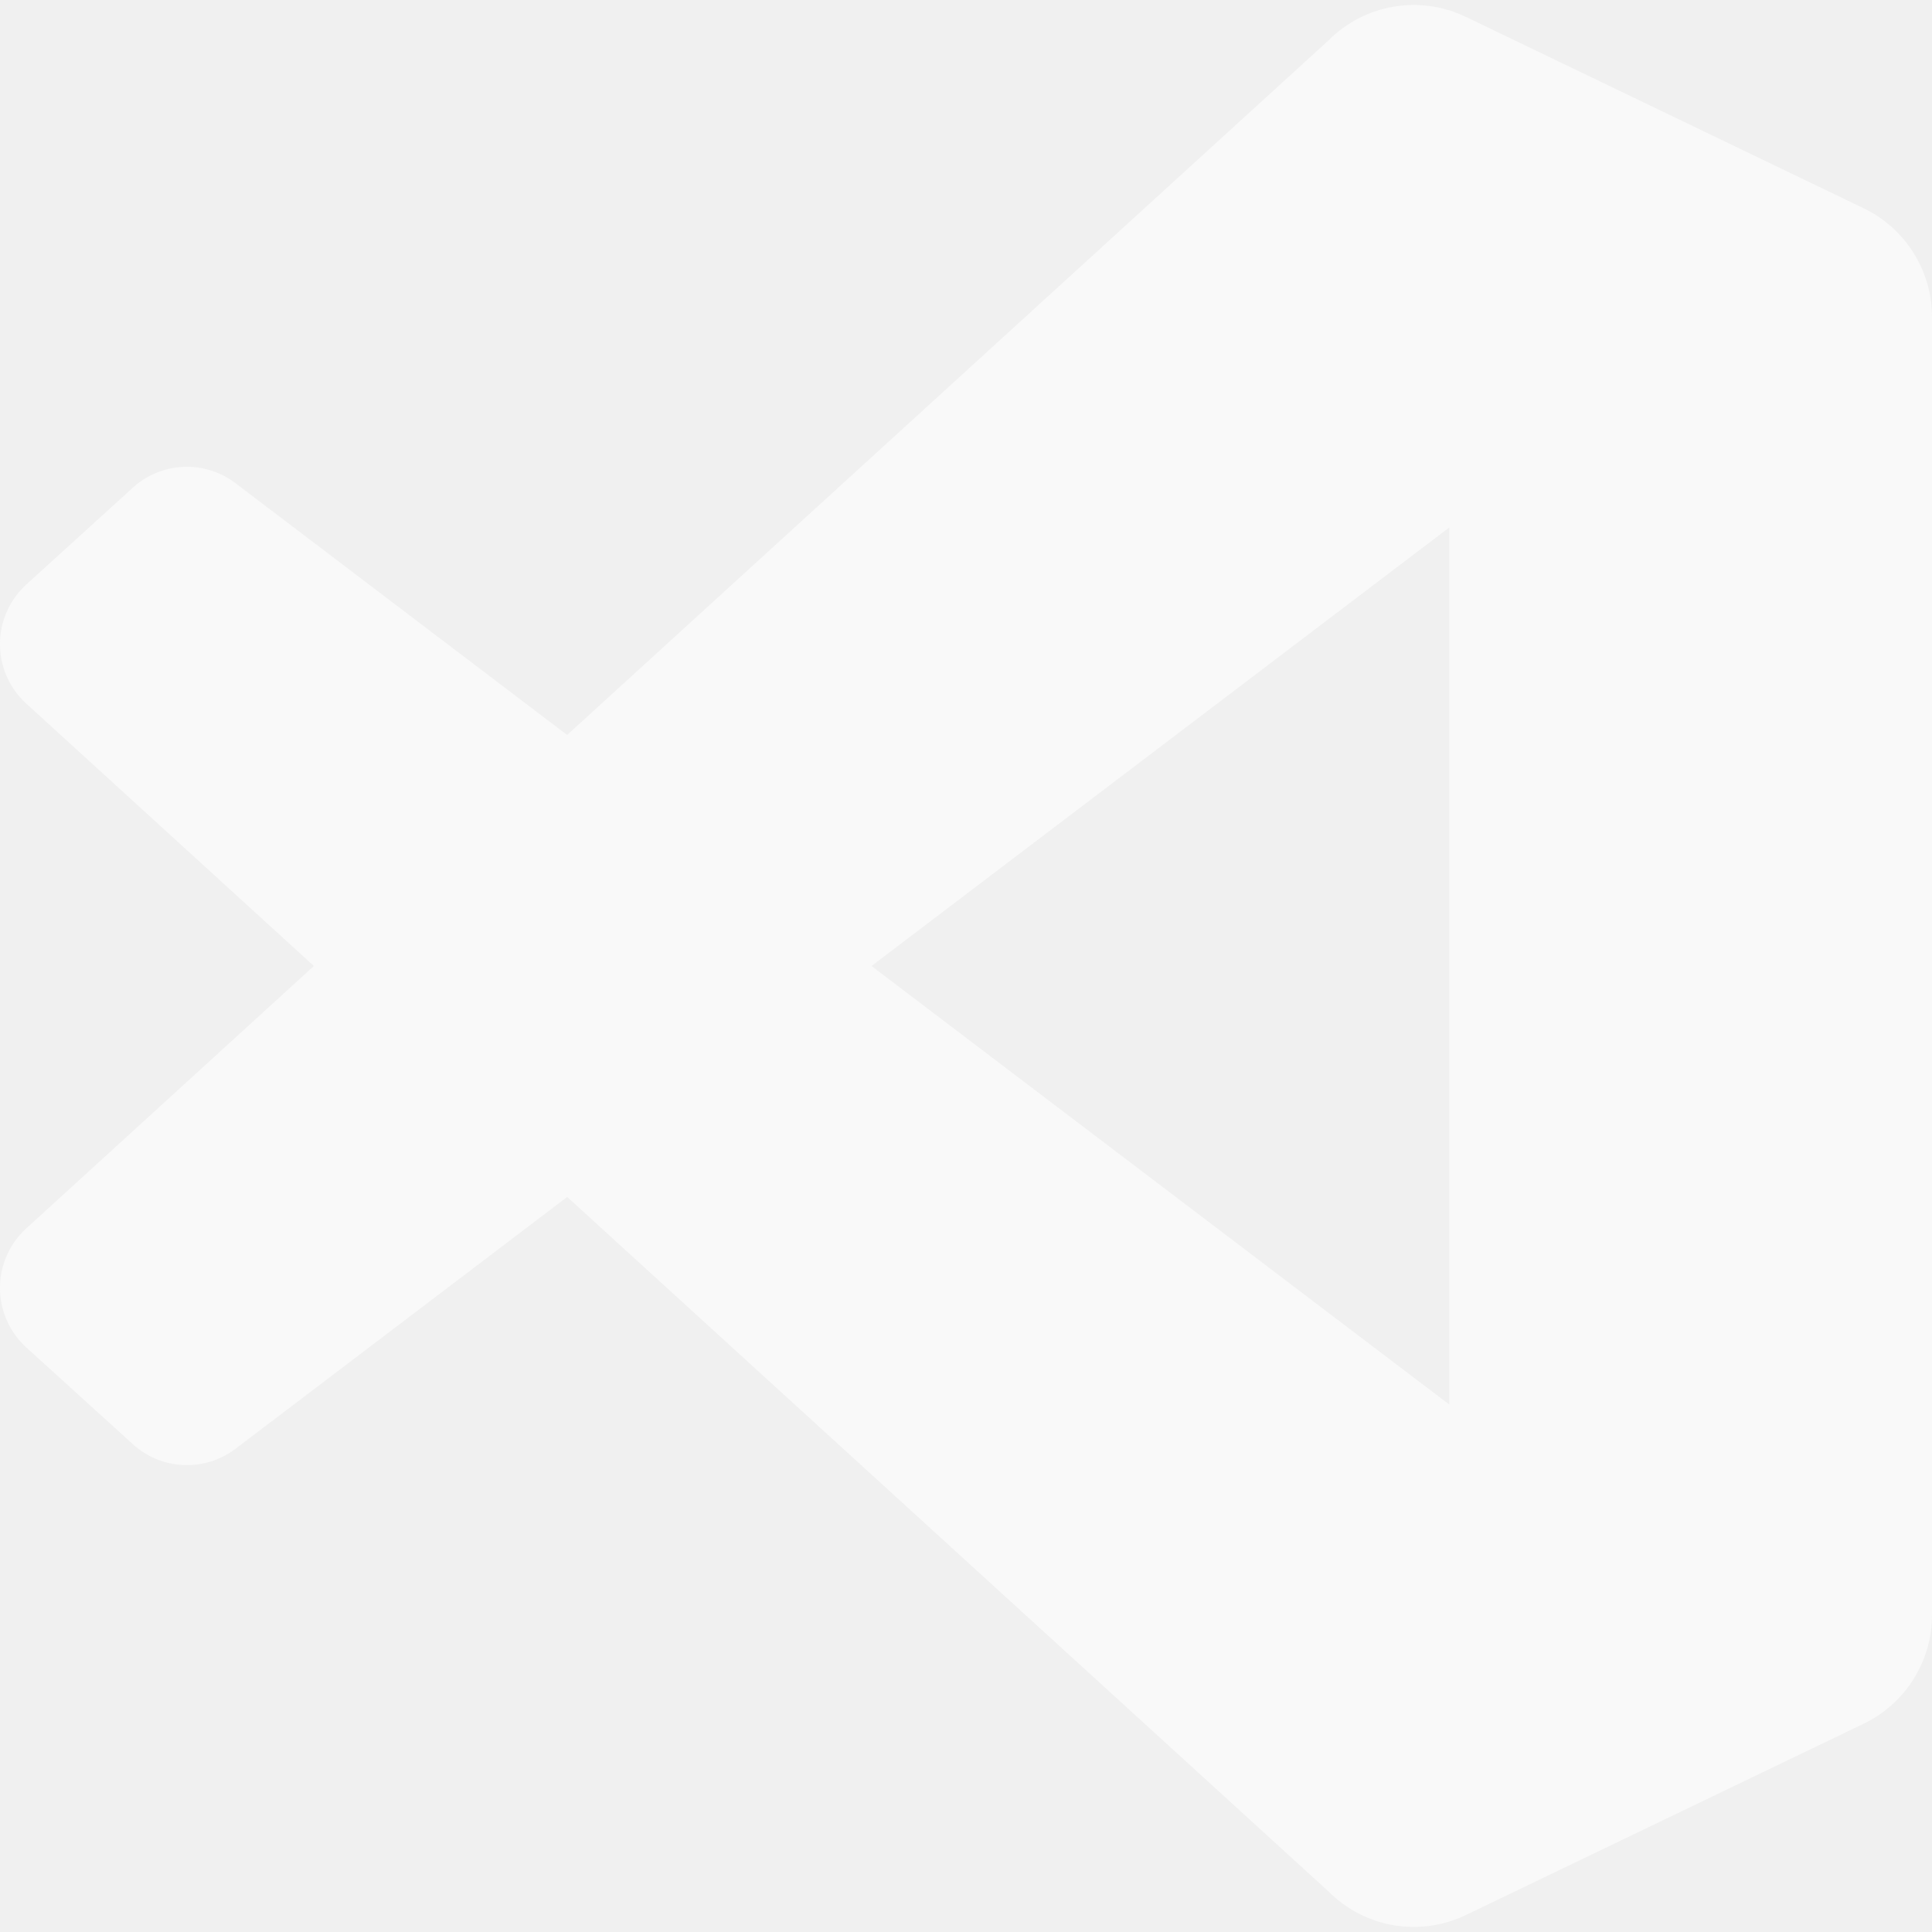
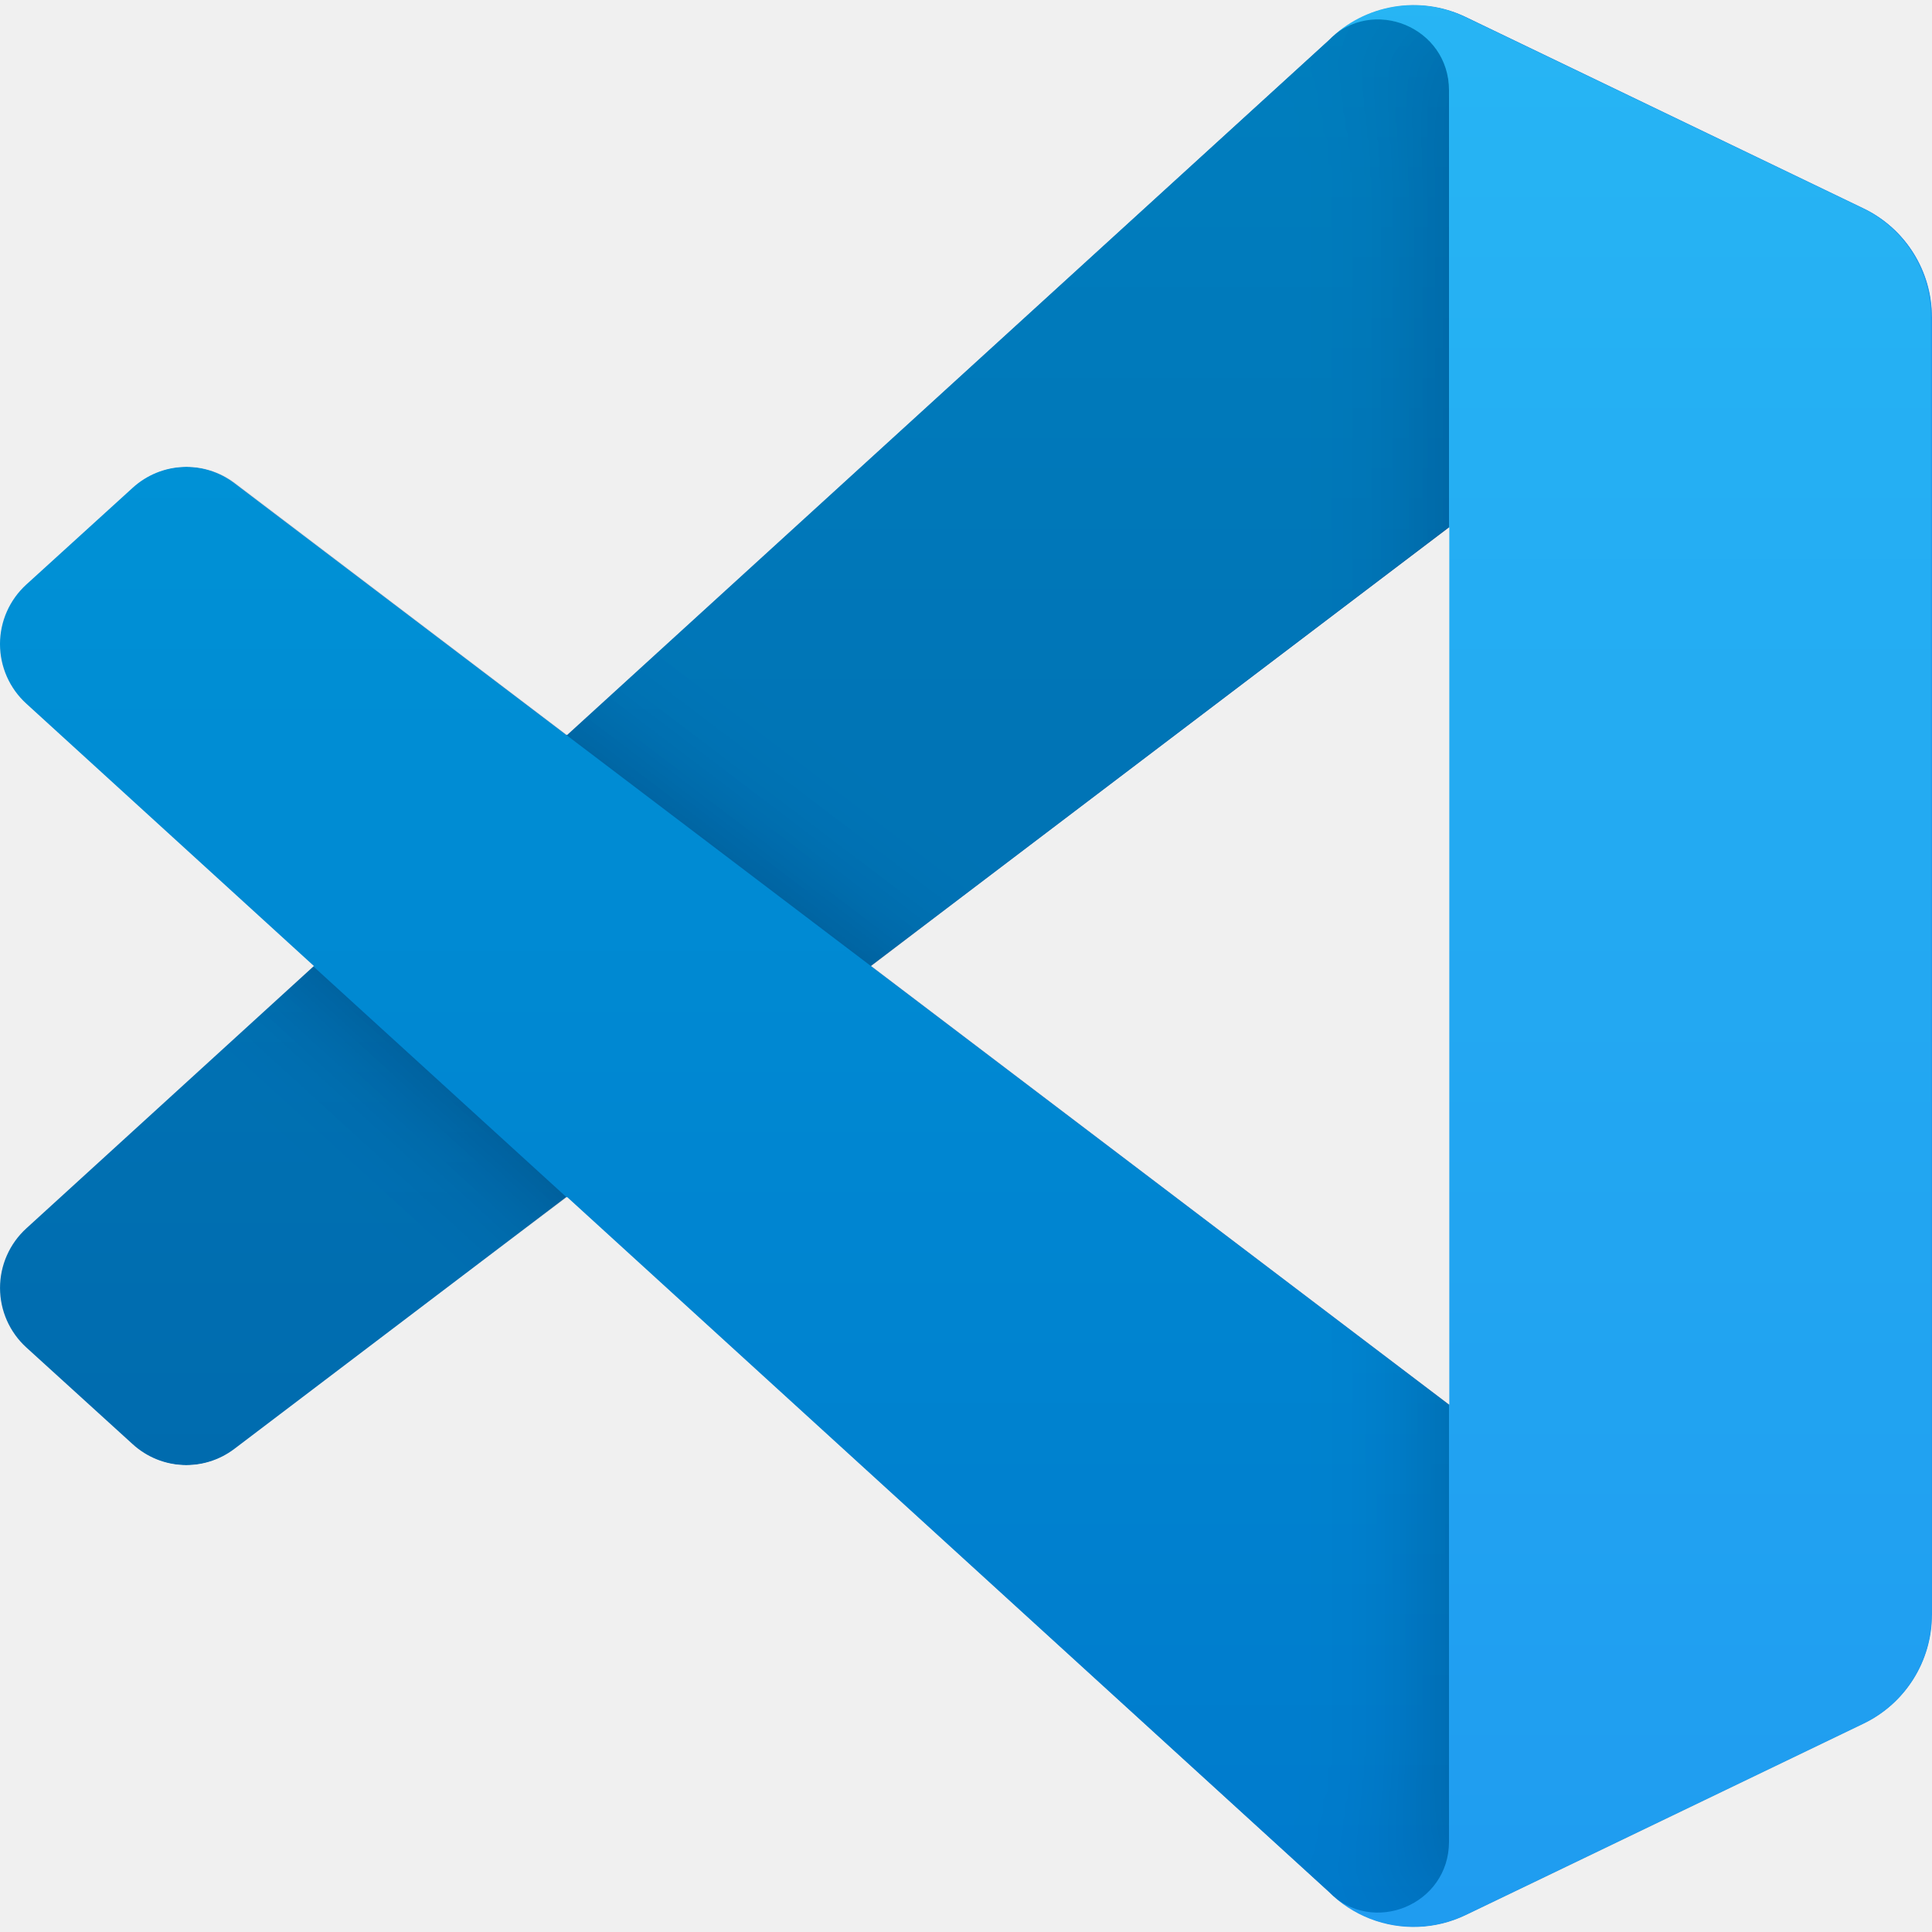
- <svg xmlns="http://www.w3.org/2000/svg" role="img" viewBox="0 0 24 24">
-   <path fill="#f9f9f9" d="M23.15 2.587L18.21.21a1.494 1.494 0 0 0-1.705.29l-9.46 8.63-4.12-3.128a.999.999 0 0 0-1.276.057L.327 7.261A1 1 0 0 0 .326 8.74L3.899 12 .326 15.26a1 1 0 0 0 .001 1.479L1.65 17.94a.999.999 0 0 0 1.276.057l4.12-3.128 9.46 8.63a1.492 1.492 0 0 0 1.704.29l4.942-2.377A1.5 1.5 0 0 0 24 20.06V3.939a1.5 1.5 0 0 0-.85-1.352zm-5.146 14.861L10.826 12l7.178-5.448v10.896z" />
+ <svg xmlns="http://www.w3.org/2000/svg" viewBox="0 0 128 128">
+   <mask id="a" width="128" height="128" x="0" y="0" maskUnits="userSpaceOnUse" style="mask-type:alpha">
+     <path fill="#fff" fill-rule="evenodd" d="M90.767 127.126a7.968 7.968 0 0 0 6.35-.244l26.353-12.681a8 8 0 0 0 4.53-7.209V21.009a8 8 0 0 0-4.53-7.21L97.117 1.12a7.97 7.97 0 0 0-9.093 1.548l-50.45 46.026L15.6 32.013a5.328 5.328 0 0 0-6.807.302l-7.048 6.411a5.335 5.335 0 0 0-.006 7.888L20.796 64 1.74 81.387a5.336 5.336 0 0 0 .006 7.887l7.048 6.411a5.327 5.327 0 0 0 6.807.303l21.974-16.68 50.45 46.025a7.96 7.96 0 0 0 2.743 1.793Zm5.252-92.183L57.74 64l38.28 29.058V34.943Z" clip-rule="evenodd" />
+   </mask>
+   <g mask="url(#a)">
+     <path fill="#0065A9" d="M123.471 13.82 97.097 1.12A7.973 7.973 0 0 0 88 2.668L1.662 81.387a5.333 5.333 0 0 0 .006 7.887l7.052 6.411a5.333 5.333 0 0 0 6.811.303l103.971-78.875c3.488-2.646 8.498-.158 8.498 4.22v-.306a8.001 8.001 0 0 0-4.529-7.208Z" />
+     <g filter="url(#b)">
+       <path fill="#007ACC" d="m123.471 114.181-26.374 12.698A7.973 7.973 0 0 1 88 125.333L1.662 46.613a5.333 5.333 0 0 1 .006-7.887l7.052-6.411a5.333 5.333 0 0 1 6.811-.303l103.971 78.874c3.488 2.647 8.498.159 8.498-4.219v.306a8.001 8.001 0 0 1-4.529 7.208Z" />
+     </g>
+     <g filter="url(#c)">
+       <path fill="#1F9CF0" d="M97.098 126.882A7.977 7.977 0 0 1 88 125.333c2.952 2.952 8 .861 8-3.314V5.98c0-4.175-5.048-6.266-8-3.313a7.977 7.977 0 0 1 9.098-1.549L123.467 13.8A8 8 0 0 1 128 21.01v85.982a8 8 0 0 1-4.533 7.21l-26.369 12.681Z" />
+     </g>
+     <path fill="url(#d)" fill-rule="evenodd" d="M90.69 127.126a7.968 7.968 0 0 0 6.349-.244l26.353-12.681a8 8 0 0 0 4.53-7.21V21.009a8 8 0 0 0-4.53-7.21L97.039 1.12a7.97 7.97 0 0 0-9.093 1.548l-50.45 46.026-21.974-16.68a5.328 5.328 0 0 0-6.807.302l-7.048 6.411a5.336 5.336 0 0 0-.006 7.888L20.718 64 1.662 81.386a5.335 5.335 0 0 0 .006 7.888l7.048 6.411a5.328 5.328 0 0 0 6.807.303l21.975-16.681 50.45 46.026a7.959 7.959 0 0 0 2.742 1.793Zm5.252-92.184L57.662 64l38.28 29.057V34.943Z" clip-rule="evenodd" opacity="0.25" style="mix-blend-mode:overlay" />
+   </g>
+   <defs>
+     <filter id="b" width="144.744" height="113.408" x="-8.411" y="22.594" color-interpolation-filters="sRGB" filterUnits="userSpaceOnUse">
+       <feFlood flood-opacity="0" result="BackgroundImageFix" />
+       <feColorMatrix in="SourceAlpha" result="hardAlpha" values="0 0 0 0 0 0 0 0 0 0 0 0 0 0 0 0 0 0 127 0" />
+       <feOffset />
+       <feGaussianBlur stdDeviation="4.167" />
+       <feColorMatrix values="0 0 0 0 0 0 0 0 0 0 0 0 0 0 0 0 0 0 0.25 0" />
+       <feBlend in2="BackgroundImageFix" mode="overlay" result="effect1_dropShadow_1_36" />
+       <feBlend in="SourceGraphic" in2="effect1_dropShadow_1_36" result="shape" />
+     </filter>
+     <filter id="c" width="56.667" height="144.007" x="79.667" y="-8.004" color-interpolation-filters="sRGB" filterUnits="userSpaceOnUse">
+       <feFlood flood-opacity="0" result="BackgroundImageFix" />
+       <feColorMatrix in="SourceAlpha" result="hardAlpha" values="0 0 0 0 0 0 0 0 0 0 0 0 0 0 0 0 0 0 127 0" />
+       <feOffset />
+       <feGaussianBlur stdDeviation="4.167" />
+       <feColorMatrix values="0 0 0 0 0 0 0 0 0 0 0 0 0 0 0 0 0 0 0.25 0" />
+       <feBlend in2="BackgroundImageFix" mode="overlay" result="effect1_dropShadow_1_36" />
+       <feBlend in="SourceGraphic" in2="effect1_dropShadow_1_36" result="shape" />
+     </filter>
+     <linearGradient id="d" x1="63.922" x2="63.922" y1="0.33" y2="127.67" gradientUnits="userSpaceOnUse">
+       <stop stop-color="#fff" />
+       <stop offset="1" stop-color="#fff" stop-opacity="0" />
+     </linearGradient>
+   </defs>
</svg>
